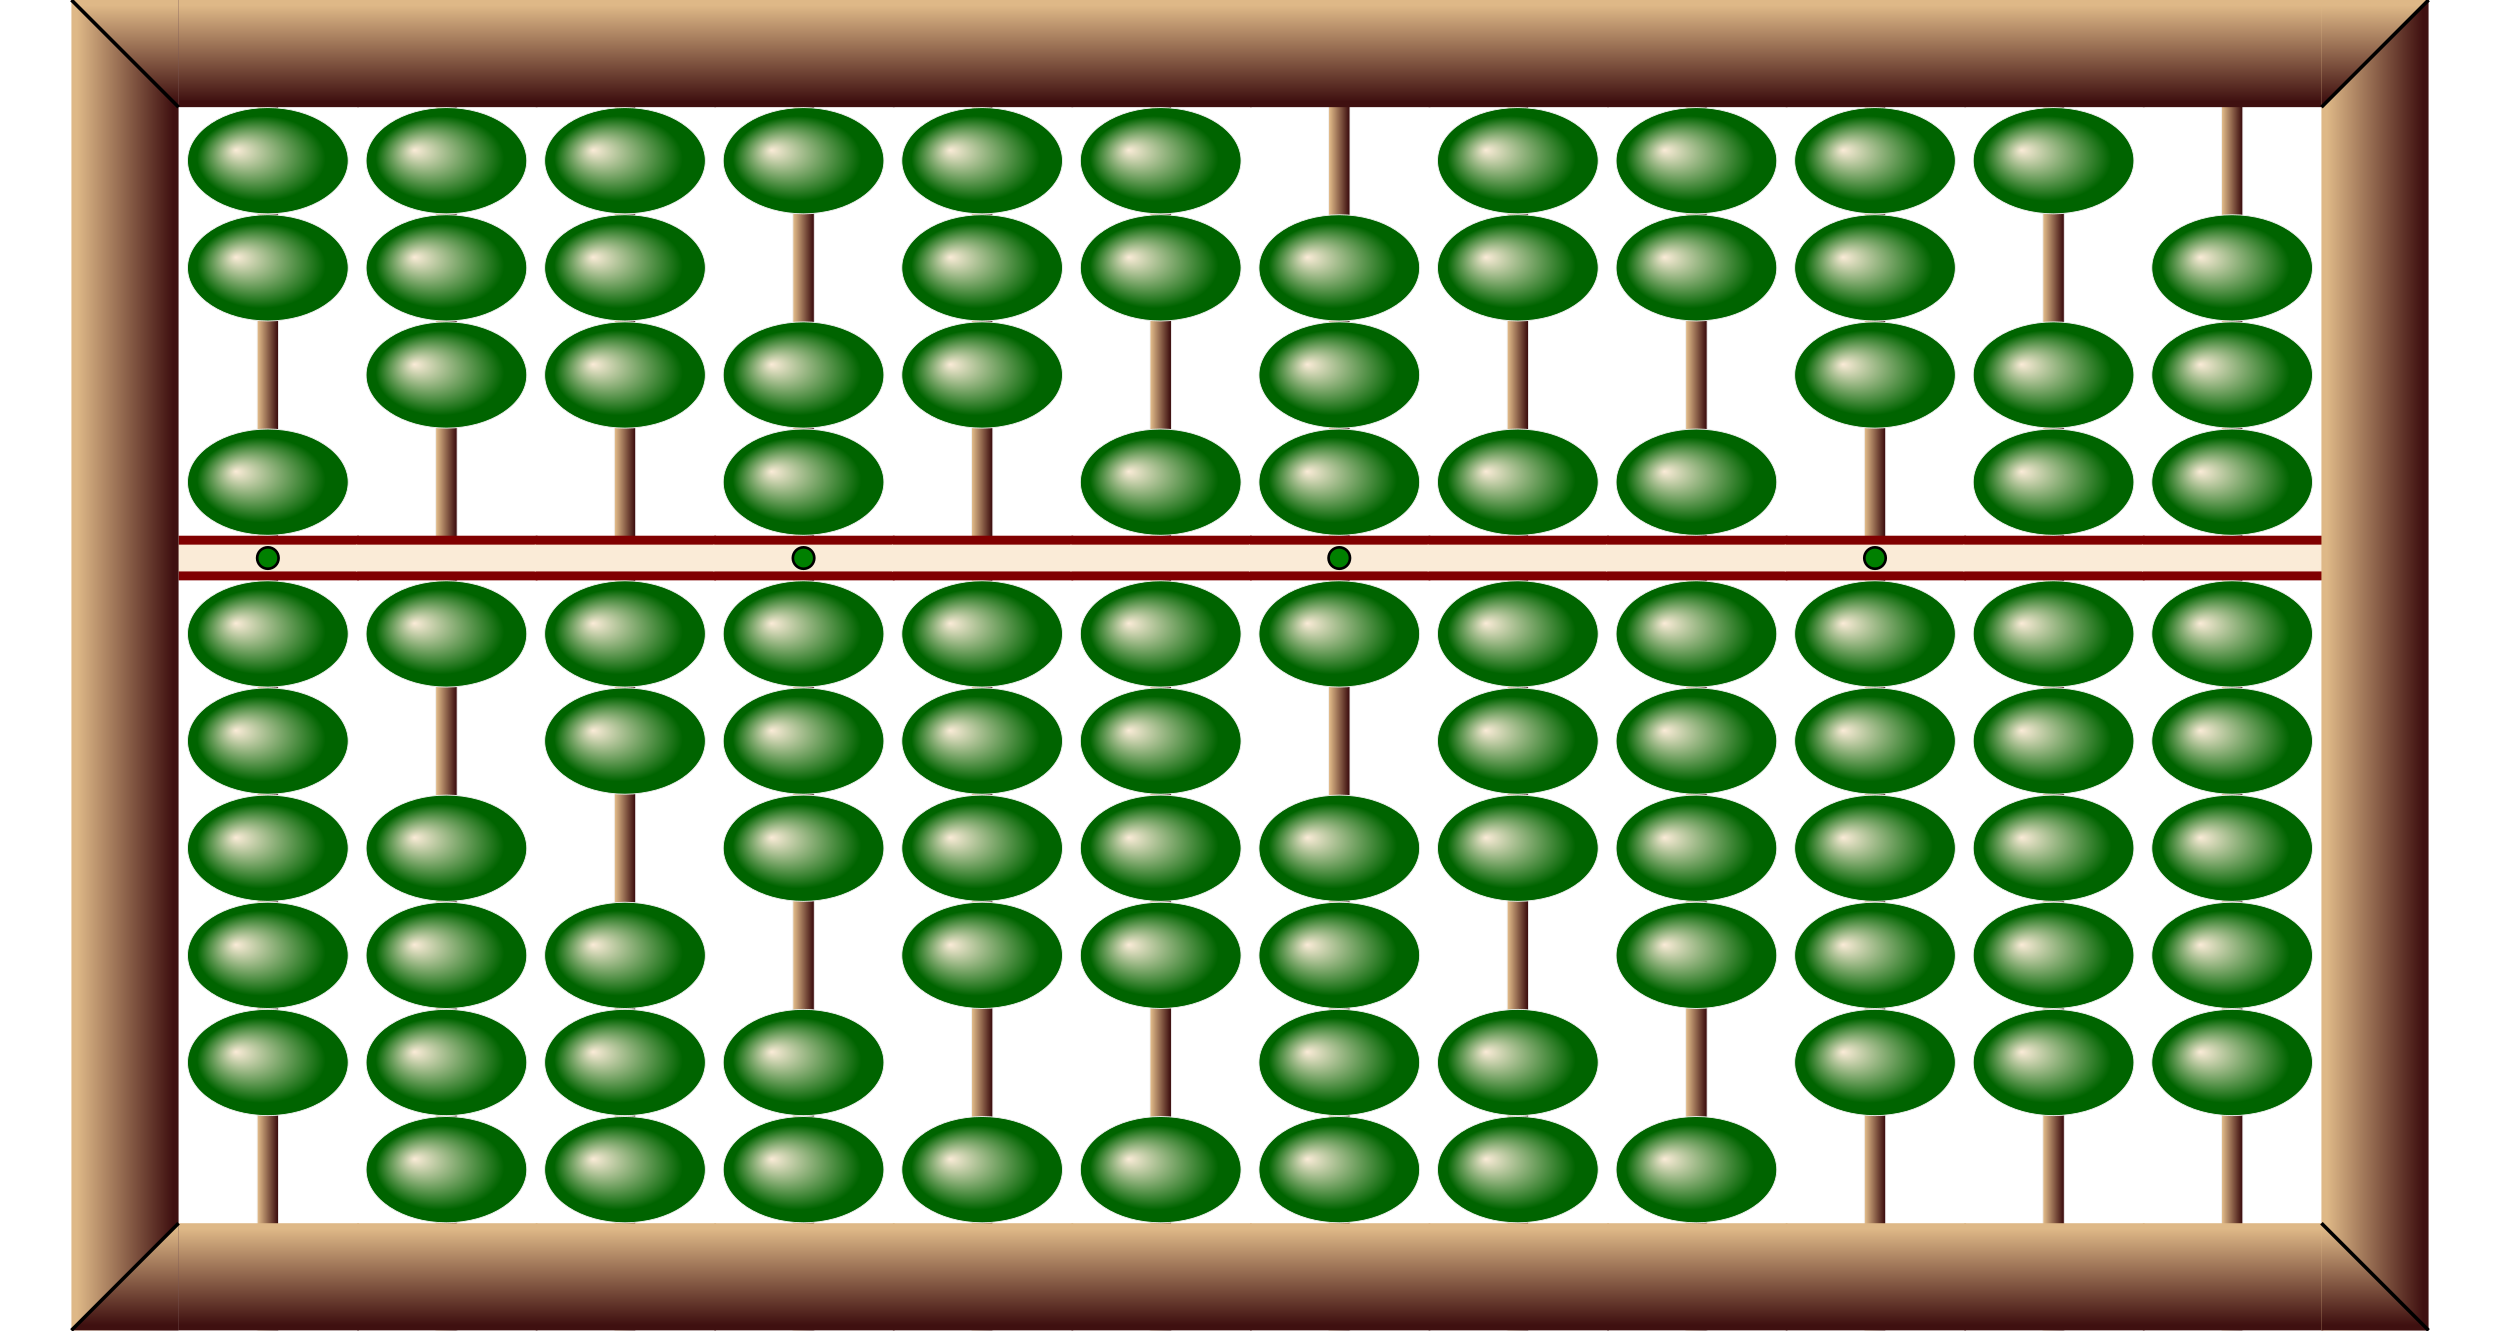
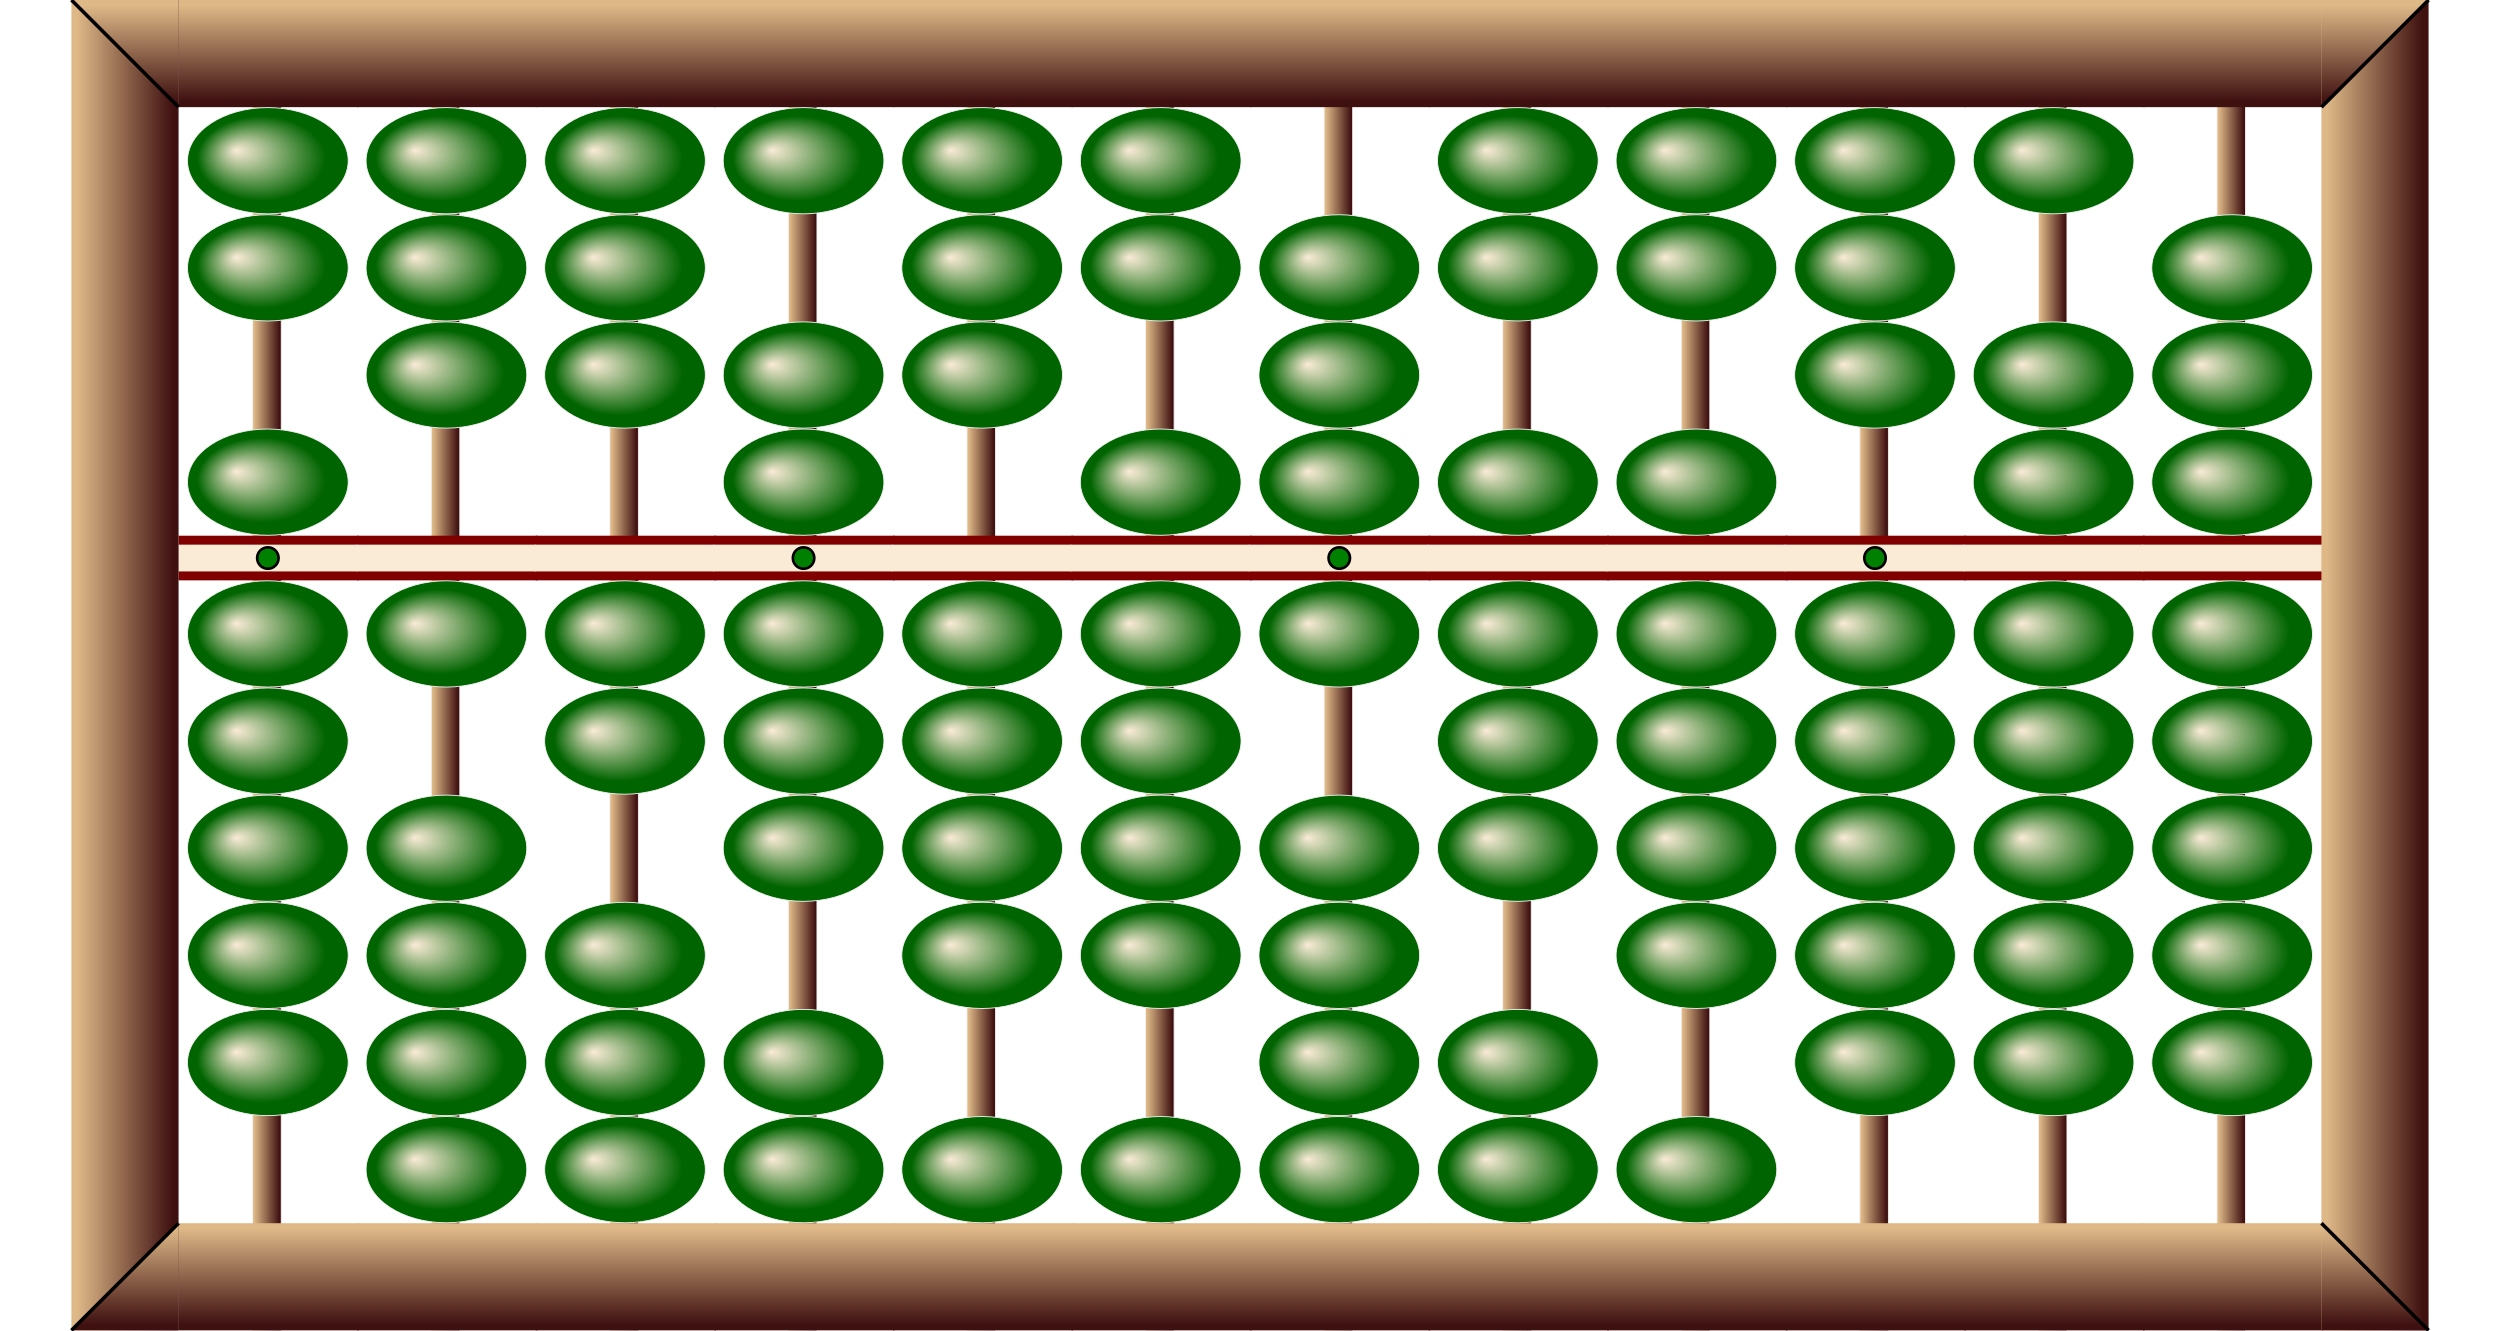
<svg xmlns="http://www.w3.org/2000/svg" x="0px" y="0px" width="700.0px" height="372.5px" viewBox="0 0 2800 1490">
+   <style>
+ .names {;
+ font: bold 80px mono;
+ fill: Gold;
+ }
+ </style>
  <defs>
    <radialGradient id="grad1" cx="50%" cy="50%" r="50%" fx="30%" fy="40%">
      <stop offset="0%" stop-color="antiquewhite" />
      <stop offset="80%" stop-color="Darkgreen" />
    </radialGradient>
    <linearGradient id="rodgrad">
      <stop offset="5%" stop-color="BurlyWood" />
      <stop offset="95%" stop-color="#3f1010" />
    </linearGradient>
-     <linearGradient id="rodgrad2" gradientTransform="rotate(90)">
+     <linearGradient id="framegrad">
+       <stop offset="5%" stop-color="BurlyWood" />
+       <stop offset="95%" stop-color="#3f1010" />
+     </linearGradient>
+     <linearGradient id="framegrad2" gradientTransform="rotate(90)">
      <stop offset="5%" stop-color="BurlyWood" />
      <stop offset="95%" stop-color="#3f1010" />
    </linearGradient>
    <linearGradient id="jap1">
      <stop offset="5%" stop-color="BurlyWood" />
      <stop offset="95%" stop-color="#3f0010" />
    </linearGradient>
    <linearGradient id="jap2">
      <stop offset="5%" stop-color="#250000" />
      <stop offset="95%" stop-color="Peru" />
    </linearGradient>
    <g id="bead">
      <polygon fill="url(#jap1)" stroke="#F2F2F2" points="80,0 5,60 195,60 119,0" />
      <polygon fill="url(#jap2)" stroke="#F2F2F2" points="119,120 195,60 5,60 80,120" />
    </g>
    <g id="bead2">
      <ellipse cx="100" cy="60" rx="90" ry="59.5" fill="url(#grad1)" stroke="#F2F2F2" />
    </g>
    <g id="frame">
-       <rect y="0" fill="url(#rodgrad2)" width="202" height="120" />
+       <rect y="0" fill="url(#framegrad2)" width="202" height="120" />
    </g>
    <g id="bar">
      <rect x="0" y="0" width="202" height="50" fill="Maroon" />
      <rect x="-1" y="10" fill="AntiqueWhite" width="202" height="30" />
    </g>
    <g id="bardot">
      <use href="#bar" />
      <circle cx="100" cy="25" r="12" stroke="black" stroke-width="3" fill="green" />
    </g>
  </defs>
-   <rect x="288" y="0.5" fill="url(#rodgrad)" stroke="#F2F2F2" width="24" height="1490" />
+   <rect x="283" y="0.5" fill="url(#rodgrad)" stroke="#F2F2F2" width="32" height="1490" />
  <use href="#frame" x="200" y="0" />
  <use href="#frame" x="200" y="1370" />
  <use href="#bardot" x="200" y="600" />
  <use href="#bead2" x="200" y="120" />
  <use href="#bead2" x="200" y="240" />
  <use href="#bead2" x="200" y="480" />
  <use href="#bead2" x="200" y="650" />
  <use href="#bead2" x="200" y="770" />
  <use href="#bead2" x="200" y="890" />
  <use href="#bead2" x="200" y="1010" />
  <use href="#bead2" x="200" y="1130" />
-   <rect x="488" y="0.5" fill="url(#rodgrad)" stroke="#F2F2F2" width="24" height="1490" />
+   <rect x="483" y="0.5" fill="url(#rodgrad)" stroke="#F2F2F2" width="32" height="1490" />
  <use href="#frame" x="400" y="0" />
  <use href="#frame" x="400" y="1370" />
  <use href="#bar" x="400" y="600" />
  <use href="#bead2" x="400" y="120" />
  <use href="#bead2" x="400" y="240" />
  <use href="#bead2" x="400" y="360" />
  <use href="#bead2" x="400" y="650" />
  <use href="#bead2" x="400" y="890" />
  <use href="#bead2" x="400" y="1010" />
  <use href="#bead2" x="400" y="1130" />
  <use href="#bead2" x="400" y="1250" />
-   <rect x="688" y="0.5" fill="url(#rodgrad)" stroke="#F2F2F2" width="24" height="1490" />
+   <rect x="683" y="0.5" fill="url(#rodgrad)" stroke="#F2F2F2" width="32" height="1490" />
  <use href="#frame" x="600" y="0" />
  <use href="#frame" x="600" y="1370" />
  <use href="#bar" x="600" y="600" />
  <use href="#bead2" x="600" y="120" />
  <use href="#bead2" x="600" y="240" />
  <use href="#bead2" x="600" y="360" />
  <use href="#bead2" x="600" y="650" />
  <use href="#bead2" x="600" y="770" />
  <use href="#bead2" x="600" y="1010" />
  <use href="#bead2" x="600" y="1130" />
  <use href="#bead2" x="600" y="1250" />
-   <rect x="888" y="0.5" fill="url(#rodgrad)" stroke="#F2F2F2" width="24" height="1490" />
+   <rect x="883" y="0.5" fill="url(#rodgrad)" stroke="#F2F2F2" width="32" height="1490" />
  <use href="#frame" x="800" y="0" />
  <use href="#frame" x="800" y="1370" />
  <use href="#bardot" x="800" y="600" />
  <use href="#bead2" x="800" y="120" />
  <use href="#bead2" x="800" y="360" />
  <use href="#bead2" x="800" y="480" />
  <use href="#bead2" x="800" y="650" />
  <use href="#bead2" x="800" y="770" />
  <use href="#bead2" x="800" y="890" />
  <use href="#bead2" x="800" y="1130" />
  <use href="#bead2" x="800" y="1250" />
-   <rect x="1088" y="0.5" fill="url(#rodgrad)" stroke="#F2F2F2" width="24" height="1490" />
+   <rect x="1083" y="0.5" fill="url(#rodgrad)" stroke="#F2F2F2" width="32" height="1490" />
  <use href="#frame" x="1000" y="0" />
  <use href="#frame" x="1000" y="1370" />
  <use href="#bar" x="1000" y="600" />
  <use href="#bead2" x="1000" y="120" />
  <use href="#bead2" x="1000" y="240" />
  <use href="#bead2" x="1000" y="360" />
  <use href="#bead2" x="1000" y="650" />
  <use href="#bead2" x="1000" y="770" />
  <use href="#bead2" x="1000" y="890" />
  <use href="#bead2" x="1000" y="1010" />
  <use href="#bead2" x="1000" y="1250" />
-   <rect x="1288" y="0.5" fill="url(#rodgrad)" stroke="#F2F2F2" width="24" height="1490" />
+   <rect x="1283" y="0.5" fill="url(#rodgrad)" stroke="#F2F2F2" width="32" height="1490" />
  <use href="#frame" x="1200" y="0" />
  <use href="#frame" x="1200" y="1370" />
  <use href="#bar" x="1200" y="600" />
  <use href="#bead2" x="1200" y="120" />
  <use href="#bead2" x="1200" y="240" />
  <use href="#bead2" x="1200" y="480" />
  <use href="#bead2" x="1200" y="650" />
  <use href="#bead2" x="1200" y="770" />
  <use href="#bead2" x="1200" y="890" />
  <use href="#bead2" x="1200" y="1010" />
  <use href="#bead2" x="1200" y="1250" />
-   <rect x="1488" y="0.5" fill="url(#rodgrad)" stroke="#F2F2F2" width="24" height="1490" />
+   <rect x="1483" y="0.5" fill="url(#rodgrad)" stroke="#F2F2F2" width="32" height="1490" />
  <use href="#frame" x="1400" y="0" />
  <use href="#frame" x="1400" y="1370" />
  <use href="#bardot" x="1400" y="600" />
  <use href="#bead2" x="1400" y="240" />
  <use href="#bead2" x="1400" y="360" />
  <use href="#bead2" x="1400" y="480" />
  <use href="#bead2" x="1400" y="650" />
  <use href="#bead2" x="1400" y="890" />
  <use href="#bead2" x="1400" y="1010" />
  <use href="#bead2" x="1400" y="1130" />
  <use href="#bead2" x="1400" y="1250" />
-   <rect x="1688" y="0.5" fill="url(#rodgrad)" stroke="#F2F2F2" width="24" height="1490" />
+   <rect x="1683" y="0.5" fill="url(#rodgrad)" stroke="#F2F2F2" width="32" height="1490" />
  <use href="#frame" x="1600" y="0" />
  <use href="#frame" x="1600" y="1370" />
  <use href="#bar" x="1600" y="600" />
  <use href="#bead2" x="1600" y="120" />
  <use href="#bead2" x="1600" y="240" />
  <use href="#bead2" x="1600" y="480" />
  <use href="#bead2" x="1600" y="650" />
  <use href="#bead2" x="1600" y="770" />
  <use href="#bead2" x="1600" y="890" />
  <use href="#bead2" x="1600" y="1130" />
  <use href="#bead2" x="1600" y="1250" />
-   <rect x="1888" y="0.5" fill="url(#rodgrad)" stroke="#F2F2F2" width="24" height="1490" />
+   <rect x="1883" y="0.5" fill="url(#rodgrad)" stroke="#F2F2F2" width="32" height="1490" />
  <use href="#frame" x="1800" y="0" />
  <use href="#frame" x="1800" y="1370" />
  <use href="#bar" x="1800" y="600" />
  <use href="#bead2" x="1800" y="120" />
  <use href="#bead2" x="1800" y="240" />
  <use href="#bead2" x="1800" y="480" />
  <use href="#bead2" x="1800" y="650" />
  <use href="#bead2" x="1800" y="770" />
  <use href="#bead2" x="1800" y="890" />
  <use href="#bead2" x="1800" y="1010" />
  <use href="#bead2" x="1800" y="1250" />
-   <rect x="2088" y="0.5" fill="url(#rodgrad)" stroke="#F2F2F2" width="24" height="1490" />
+   <rect x="2083" y="0.5" fill="url(#rodgrad)" stroke="#F2F2F2" width="32" height="1490" />
  <use href="#frame" x="2000" y="0" />
  <use href="#frame" x="2000" y="1370" />
  <use href="#bardot" x="2000" y="600" />
  <use href="#bead2" x="2000" y="120" />
  <use href="#bead2" x="2000" y="240" />
  <use href="#bead2" x="2000" y="360" />
  <use href="#bead2" x="2000" y="650" />
  <use href="#bead2" x="2000" y="770" />
  <use href="#bead2" x="2000" y="890" />
  <use href="#bead2" x="2000" y="1010" />
  <use href="#bead2" x="2000" y="1130" />
-   <rect x="2288" y="0.5" fill="url(#rodgrad)" stroke="#F2F2F2" width="24" height="1490" />
+   <rect x="2283" y="0.5" fill="url(#rodgrad)" stroke="#F2F2F2" width="32" height="1490" />
  <use href="#frame" x="2200" y="0" />
  <use href="#frame" x="2200" y="1370" />
  <use href="#bar" x="2200" y="600" />
  <use href="#bead2" x="2200" y="120" />
  <use href="#bead2" x="2200" y="360" />
  <use href="#bead2" x="2200" y="480" />
  <use href="#bead2" x="2200" y="650" />
  <use href="#bead2" x="2200" y="770" />
  <use href="#bead2" x="2200" y="890" />
  <use href="#bead2" x="2200" y="1010" />
  <use href="#bead2" x="2200" y="1130" />
-   <rect x="2488" y="0.5" fill="url(#rodgrad)" stroke="#F2F2F2" width="24" height="1490" />
+   <rect x="2483" y="0.5" fill="url(#rodgrad)" stroke="#F2F2F2" width="32" height="1490" />
  <use href="#frame" x="2400" y="0" />
  <use href="#frame" x="2400" y="1370" />
  <use href="#bar" x="2400" y="600" />
  <use href="#bead2" x="2400" y="240" />
  <use href="#bead2" x="2400" y="360" />
  <use href="#bead2" x="2400" y="480" />
  <use href="#bead2" x="2400" y="650" />
  <use href="#bead2" x="2400" y="770" />
  <use href="#bead2" x="2400" y="890" />
  <use href="#bead2" x="2400" y="1010" />
  <use href="#bead2" x="2400" y="1130" />
-   <rect x="80" y="0" fill="url(#rodgrad)" width="120" height="1490" />
-   <polygon fill="url(#rodgrad2)" points="80,0 200,120 200,0" />
+   <rect x="80" y="0" fill="url(#framegrad)" width="120" height="1490" />
+   <polygon fill="url(#framegrad2)" points="80,0 200,120 200,0" />
  <line x1="80" y1="0" x2="200" y2="120" stroke="black" stroke-width="4" />
-   <polygon fill="url(#rodgrad2)" points="80,1490      200,1370 200,1490" />
+   <polygon fill="url(#framegrad2)" points="80,1490      200,1370 200,1490" />
  <line x1="80" y1="1490" x2="200" y2="1370" stroke="black" stroke-width="4" />
-   <rect x="2600" y="0" fill="url(#rodgrad)" width="120" height="1490" />
-   <polygon fill="url(#rodgrad2)" points="2600,120      2720,0 2600,0" />
+   <rect x="2600" y="0" fill="url(#framegrad)" width="120" height="1490" />
+   <polygon fill="url(#framegrad2)" points="2600,120      2720,0 2600,0" />
  <line x1="2600" y1="120" x2="2720" y2="0" stroke="black" stroke-width="4" />
-   <polygon fill="url(#rodgrad2)" points="2600,     1370 2720,1490 2600,1490" />
+   <polygon fill="url(#framegrad2)" points="2600,     1370 2720,1490 2600,1490" />
  <line x1="2600" y1="1370" x2="2720" y2="1490" stroke="black" stroke-width="4" />
</svg>
